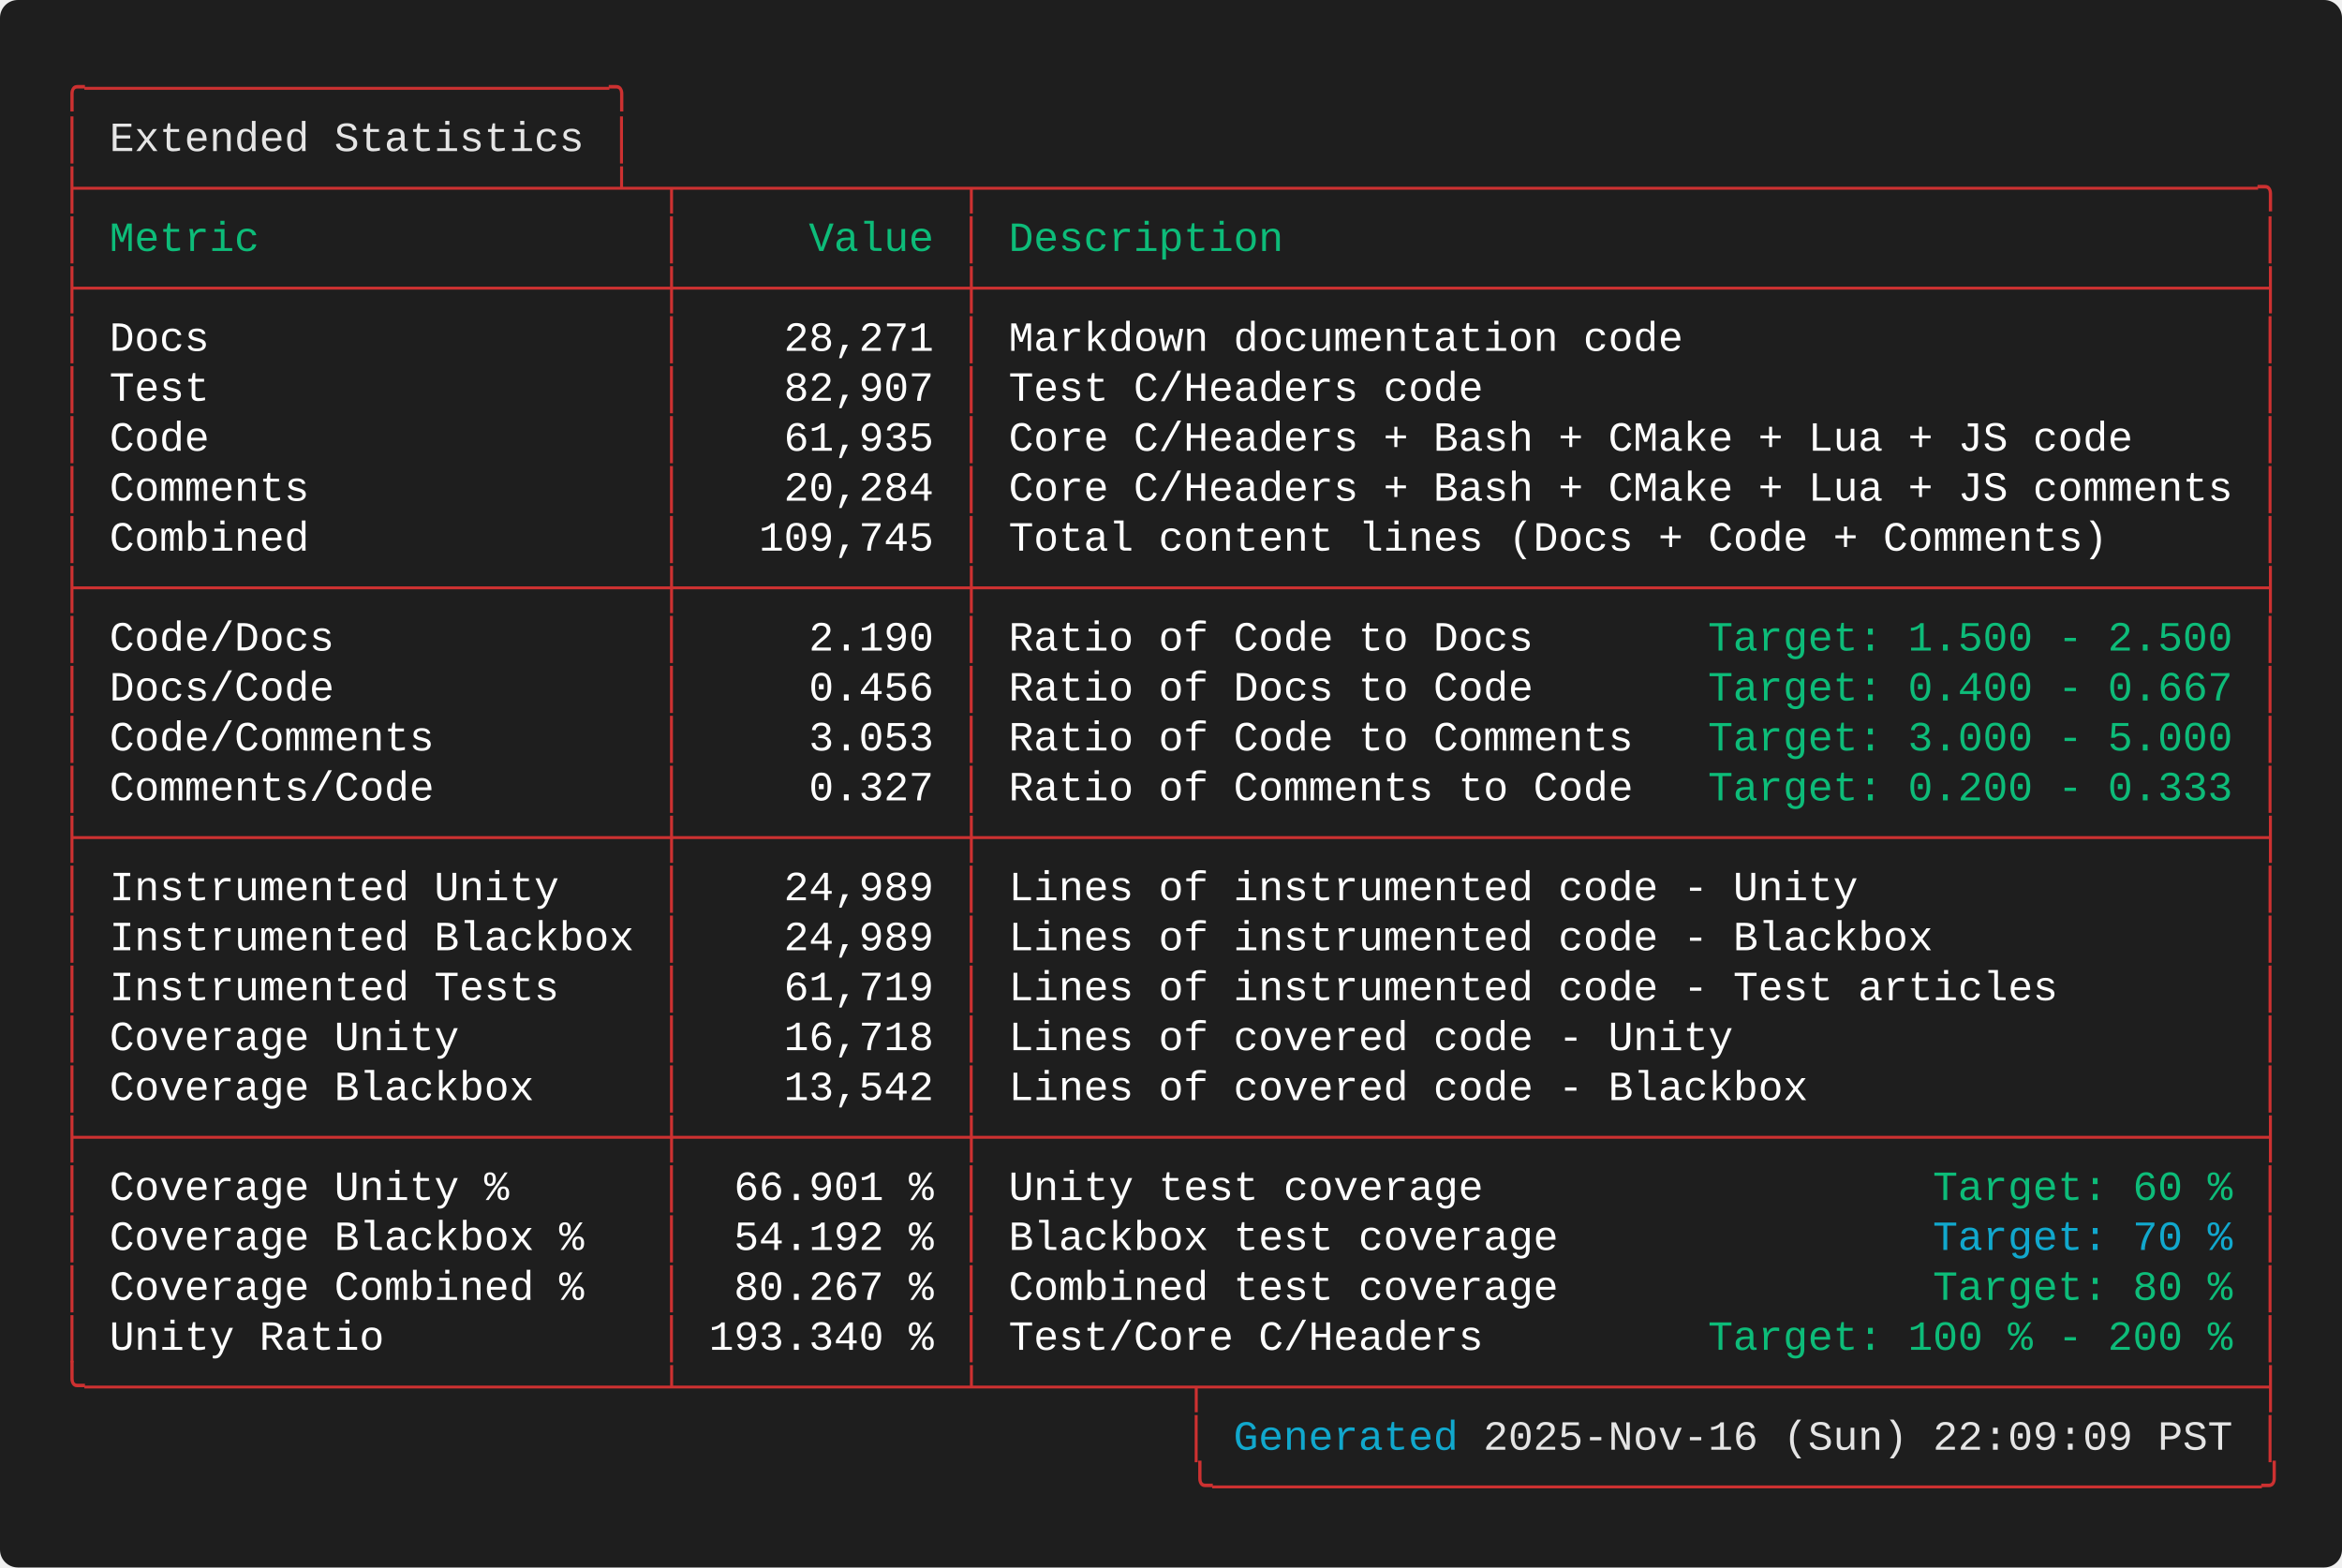
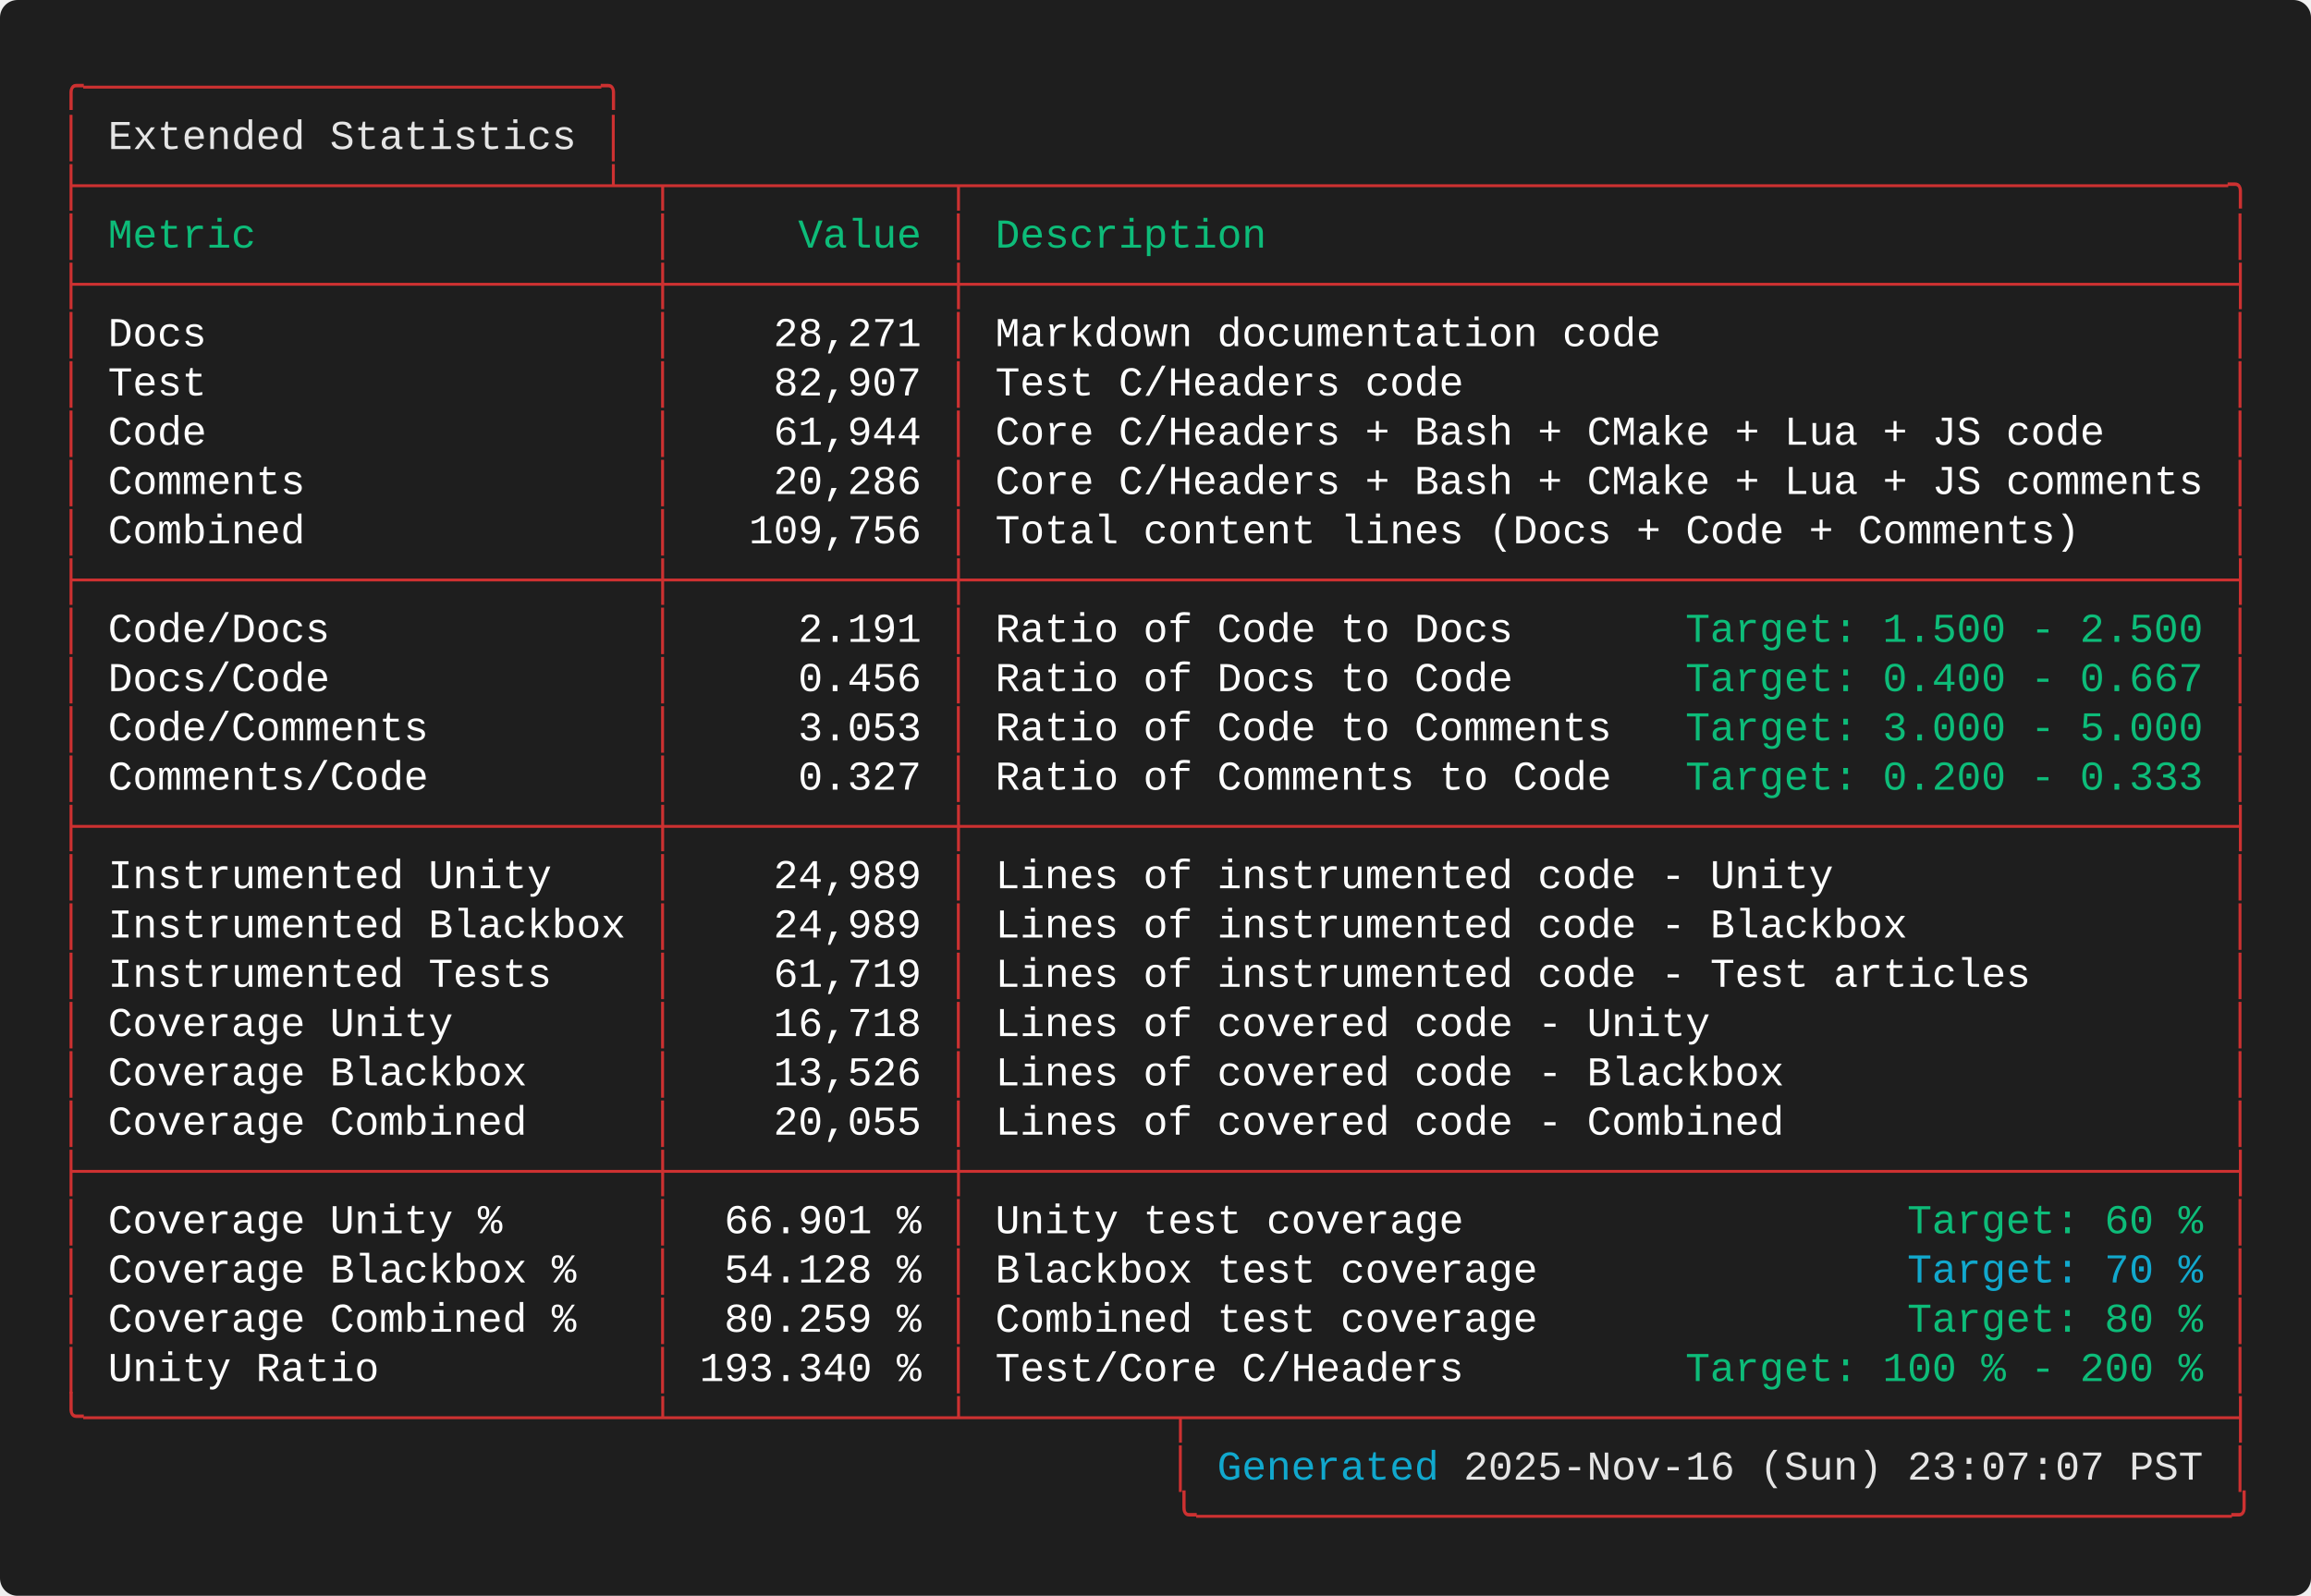
- <svg xmlns="http://www.w3.org/2000/svg" width="787.60" height="527.20" viewBox="0 0 787.60 527.20">
+ <svg xmlns="http://www.w3.org/2000/svg" width="787.60" height="544.00" viewBox="0 0 787.60 544.00">
  <defs>
    <style type="text/css">.terminal-text { font-family: 'Consolas', 'Consolas', 'Monaco', 'Courier New', monospace; }</style>
  </defs>
  <rect width="100%" height="100%" fill="#1e1e1e" rx="6" />
  <text x="20.00" y="34.00" font-size="14" class="terminal-text" xml:space="preserve" textLength="193.20" lengthAdjust="spacingAndGlyphs" fill="#cd3131">╭─────────────────────╮</text>
  <text x="20.00" y="50.80" font-size="14" class="terminal-text" xml:space="preserve" textLength="16.80" lengthAdjust="spacingAndGlyphs" fill="#cd3131">│ </text>
  <text x="36.80" y="50.80" font-size="14" class="terminal-text" xml:space="preserve" textLength="159.60" lengthAdjust="spacingAndGlyphs" fill="#e5e5e5">Extended Statistics</text>
  <text x="196.40" y="50.80" font-size="14" class="terminal-text" xml:space="preserve" textLength="8.40" lengthAdjust="spacingAndGlyphs" fill="#ffffff"> </text>
  <text x="204.80" y="50.80" font-size="14" class="terminal-text" xml:space="preserve" textLength="8.40" lengthAdjust="spacingAndGlyphs" fill="#cd3131">│</text>
  <text x="20.00" y="67.60" font-size="14" class="terminal-text" xml:space="preserve" textLength="747.60" lengthAdjust="spacingAndGlyphs" fill="#cd3131">├─────────────────────┴─┬───────────┬───────────────────────────────────────────────────╮</text>
  <text x="20.00" y="84.40" font-size="14" class="terminal-text" xml:space="preserve" textLength="8.40" lengthAdjust="spacingAndGlyphs" fill="#cd3131">│</text>
  <text x="28.40" y="84.40" font-size="14" class="terminal-text" xml:space="preserve" textLength="193.20" lengthAdjust="spacingAndGlyphs" fill="#0dbc79"> Metric                </text>
  <text x="221.60" y="84.40" font-size="14" class="terminal-text" xml:space="preserve" textLength="8.40" lengthAdjust="spacingAndGlyphs" fill="#cd3131">│</text>
  <text x="230.00" y="84.40" font-size="14" class="terminal-text" xml:space="preserve" textLength="92.40" lengthAdjust="spacingAndGlyphs" fill="#0dbc79">     Value </text>
  <text x="322.40" y="84.40" font-size="14" class="terminal-text" xml:space="preserve" textLength="8.40" lengthAdjust="spacingAndGlyphs" fill="#cd3131">│</text>
  <text x="330.80" y="84.40" font-size="14" class="terminal-text" xml:space="preserve" textLength="428.40" lengthAdjust="spacingAndGlyphs" fill="#0dbc79"> Description                                       </text>
  <text x="759.20" y="84.40" font-size="14" class="terminal-text" xml:space="preserve" textLength="8.40" lengthAdjust="spacingAndGlyphs" fill="#cd3131">│</text>
  <text x="20.00" y="101.20" font-size="14" class="terminal-text" xml:space="preserve" textLength="747.60" lengthAdjust="spacingAndGlyphs" fill="#cd3131">├───────────────────────┼───────────┼───────────────────────────────────────────────────┤</text>
  <text x="20.00" y="118.00" font-size="14" class="terminal-text" xml:space="preserve" textLength="8.40" lengthAdjust="spacingAndGlyphs" fill="#cd3131">│</text>
  <text x="28.40" y="118.00" font-size="14" class="terminal-text" xml:space="preserve" textLength="193.20" lengthAdjust="spacingAndGlyphs" fill="#ffffff"> Docs                  </text>
  <text x="221.60" y="118.00" font-size="14" class="terminal-text" xml:space="preserve" textLength="8.40" lengthAdjust="spacingAndGlyphs" fill="#cd3131">│</text>
  <text x="230.00" y="118.00" font-size="14" class="terminal-text" xml:space="preserve" textLength="92.40" lengthAdjust="spacingAndGlyphs" fill="#ffffff">    28,271 </text>
  <text x="322.40" y="118.00" font-size="14" class="terminal-text" xml:space="preserve" textLength="8.40" lengthAdjust="spacingAndGlyphs" fill="#cd3131">│</text>
  <text x="330.80" y="118.00" font-size="14" class="terminal-text" xml:space="preserve" textLength="428.40" lengthAdjust="spacingAndGlyphs" fill="#ffffff"> Markdown documentation code                       </text>
  <text x="759.20" y="118.00" font-size="14" class="terminal-text" xml:space="preserve" textLength="8.40" lengthAdjust="spacingAndGlyphs" fill="#cd3131">│</text>
  <text x="20.00" y="134.80" font-size="14" class="terminal-text" xml:space="preserve" textLength="8.40" lengthAdjust="spacingAndGlyphs" fill="#cd3131">│</text>
  <text x="28.40" y="134.80" font-size="14" class="terminal-text" xml:space="preserve" textLength="193.20" lengthAdjust="spacingAndGlyphs" fill="#ffffff"> Test                  </text>
  <text x="221.60" y="134.80" font-size="14" class="terminal-text" xml:space="preserve" textLength="8.40" lengthAdjust="spacingAndGlyphs" fill="#cd3131">│</text>
  <text x="230.00" y="134.80" font-size="14" class="terminal-text" xml:space="preserve" textLength="92.40" lengthAdjust="spacingAndGlyphs" fill="#ffffff">    82,907 </text>
  <text x="322.40" y="134.80" font-size="14" class="terminal-text" xml:space="preserve" textLength="8.40" lengthAdjust="spacingAndGlyphs" fill="#cd3131">│</text>
  <text x="330.80" y="134.80" font-size="14" class="terminal-text" xml:space="preserve" textLength="428.40" lengthAdjust="spacingAndGlyphs" fill="#ffffff"> Test C/Headers code                               </text>
  <text x="759.20" y="134.80" font-size="14" class="terminal-text" xml:space="preserve" textLength="8.40" lengthAdjust="spacingAndGlyphs" fill="#cd3131">│</text>
  <text x="20.00" y="151.60" font-size="14" class="terminal-text" xml:space="preserve" textLength="8.40" lengthAdjust="spacingAndGlyphs" fill="#cd3131">│</text>
  <text x="28.40" y="151.60" font-size="14" class="terminal-text" xml:space="preserve" textLength="193.20" lengthAdjust="spacingAndGlyphs" fill="#ffffff"> Code                  </text>
  <text x="221.60" y="151.60" font-size="14" class="terminal-text" xml:space="preserve" textLength="8.40" lengthAdjust="spacingAndGlyphs" fill="#cd3131">│</text>
-   <text x="230.00" y="151.60" font-size="14" class="terminal-text" xml:space="preserve" textLength="92.40" lengthAdjust="spacingAndGlyphs" fill="#ffffff">    61,935 </text>
+   <text x="230.00" y="151.60" font-size="14" class="terminal-text" xml:space="preserve" textLength="92.40" lengthAdjust="spacingAndGlyphs" fill="#ffffff">    61,944 </text>
  <text x="322.40" y="151.60" font-size="14" class="terminal-text" xml:space="preserve" textLength="8.40" lengthAdjust="spacingAndGlyphs" fill="#cd3131">│</text>
  <text x="330.80" y="151.60" font-size="14" class="terminal-text" xml:space="preserve" textLength="428.40" lengthAdjust="spacingAndGlyphs" fill="#ffffff"> Core C/Headers + Bash + CMake + Lua + JS code     </text>
  <text x="759.20" y="151.60" font-size="14" class="terminal-text" xml:space="preserve" textLength="8.40" lengthAdjust="spacingAndGlyphs" fill="#cd3131">│</text>
  <text x="20.00" y="168.40" font-size="14" class="terminal-text" xml:space="preserve" textLength="8.40" lengthAdjust="spacingAndGlyphs" fill="#cd3131">│</text>
  <text x="28.40" y="168.40" font-size="14" class="terminal-text" xml:space="preserve" textLength="193.20" lengthAdjust="spacingAndGlyphs" fill="#ffffff"> Comments              </text>
  <text x="221.60" y="168.40" font-size="14" class="terminal-text" xml:space="preserve" textLength="8.40" lengthAdjust="spacingAndGlyphs" fill="#cd3131">│</text>
-   <text x="230.00" y="168.40" font-size="14" class="terminal-text" xml:space="preserve" textLength="92.40" lengthAdjust="spacingAndGlyphs" fill="#ffffff">    20,284 </text>
+   <text x="230.00" y="168.40" font-size="14" class="terminal-text" xml:space="preserve" textLength="92.40" lengthAdjust="spacingAndGlyphs" fill="#ffffff">    20,286 </text>
  <text x="322.40" y="168.40" font-size="14" class="terminal-text" xml:space="preserve" textLength="8.40" lengthAdjust="spacingAndGlyphs" fill="#cd3131">│</text>
  <text x="330.80" y="168.40" font-size="14" class="terminal-text" xml:space="preserve" textLength="428.40" lengthAdjust="spacingAndGlyphs" fill="#ffffff"> Core C/Headers + Bash + CMake + Lua + JS comments </text>
  <text x="759.20" y="168.40" font-size="14" class="terminal-text" xml:space="preserve" textLength="8.40" lengthAdjust="spacingAndGlyphs" fill="#cd3131">│</text>
  <text x="20.00" y="185.20" font-size="14" class="terminal-text" xml:space="preserve" textLength="8.40" lengthAdjust="spacingAndGlyphs" fill="#cd3131">│</text>
  <text x="28.40" y="185.20" font-size="14" class="terminal-text" xml:space="preserve" textLength="193.20" lengthAdjust="spacingAndGlyphs" fill="#ffffff"> Combined              </text>
  <text x="221.60" y="185.20" font-size="14" class="terminal-text" xml:space="preserve" textLength="8.40" lengthAdjust="spacingAndGlyphs" fill="#cd3131">│</text>
-   <text x="230.00" y="185.20" font-size="14" class="terminal-text" xml:space="preserve" textLength="92.40" lengthAdjust="spacingAndGlyphs" fill="#ffffff">   109,745 </text>
+   <text x="230.00" y="185.20" font-size="14" class="terminal-text" xml:space="preserve" textLength="92.40" lengthAdjust="spacingAndGlyphs" fill="#ffffff">   109,756 </text>
  <text x="322.40" y="185.20" font-size="14" class="terminal-text" xml:space="preserve" textLength="8.40" lengthAdjust="spacingAndGlyphs" fill="#cd3131">│</text>
  <text x="330.80" y="185.20" font-size="14" class="terminal-text" xml:space="preserve" textLength="428.40" lengthAdjust="spacingAndGlyphs" fill="#ffffff"> Total content lines (Docs + Code + Comments)      </text>
  <text x="759.20" y="185.20" font-size="14" class="terminal-text" xml:space="preserve" textLength="8.40" lengthAdjust="spacingAndGlyphs" fill="#cd3131">│</text>
  <text x="20.00" y="202.00" font-size="14" class="terminal-text" xml:space="preserve" textLength="747.60" lengthAdjust="spacingAndGlyphs" fill="#cd3131">├───────────────────────┼───────────┼───────────────────────────────────────────────────┤</text>
  <text x="20.00" y="218.80" font-size="14" class="terminal-text" xml:space="preserve" textLength="8.40" lengthAdjust="spacingAndGlyphs" fill="#cd3131">│</text>
  <text x="28.40" y="218.80" font-size="14" class="terminal-text" xml:space="preserve" textLength="193.20" lengthAdjust="spacingAndGlyphs" fill="#ffffff"> Code/Docs             </text>
  <text x="221.60" y="218.80" font-size="14" class="terminal-text" xml:space="preserve" textLength="8.40" lengthAdjust="spacingAndGlyphs" fill="#cd3131">│</text>
-   <text x="230.00" y="218.80" font-size="14" class="terminal-text" xml:space="preserve" textLength="92.40" lengthAdjust="spacingAndGlyphs" fill="#ffffff">     2.190 </text>
+   <text x="230.00" y="218.80" font-size="14" class="terminal-text" xml:space="preserve" textLength="92.40" lengthAdjust="spacingAndGlyphs" fill="#ffffff">     2.191 </text>
  <text x="322.40" y="218.80" font-size="14" class="terminal-text" xml:space="preserve" textLength="8.40" lengthAdjust="spacingAndGlyphs" fill="#cd3131">│</text>
  <text x="330.80" y="218.80" font-size="14" class="terminal-text" xml:space="preserve" textLength="243.60" lengthAdjust="spacingAndGlyphs" fill="#ffffff"> Ratio of Code to Docs       </text>
  <text x="574.40" y="218.80" font-size="14" class="terminal-text" xml:space="preserve" textLength="176.40" lengthAdjust="spacingAndGlyphs" fill="#0dbc79">Target: 1.500 - 2.500</text>
  <text x="750.80" y="218.80" font-size="14" class="terminal-text" xml:space="preserve" textLength="8.40" lengthAdjust="spacingAndGlyphs" fill="#ffffff"> </text>
  <text x="759.20" y="218.80" font-size="14" class="terminal-text" xml:space="preserve" textLength="8.40" lengthAdjust="spacingAndGlyphs" fill="#cd3131">│</text>
  <text x="20.00" y="235.60" font-size="14" class="terminal-text" xml:space="preserve" textLength="8.40" lengthAdjust="spacingAndGlyphs" fill="#cd3131">│</text>
  <text x="28.40" y="235.60" font-size="14" class="terminal-text" xml:space="preserve" textLength="193.20" lengthAdjust="spacingAndGlyphs" fill="#ffffff"> Docs/Code             </text>
  <text x="221.60" y="235.60" font-size="14" class="terminal-text" xml:space="preserve" textLength="8.40" lengthAdjust="spacingAndGlyphs" fill="#cd3131">│</text>
  <text x="230.00" y="235.60" font-size="14" class="terminal-text" xml:space="preserve" textLength="92.40" lengthAdjust="spacingAndGlyphs" fill="#ffffff">     0.456 </text>
  <text x="322.40" y="235.60" font-size="14" class="terminal-text" xml:space="preserve" textLength="8.40" lengthAdjust="spacingAndGlyphs" fill="#cd3131">│</text>
  <text x="330.80" y="235.60" font-size="14" class="terminal-text" xml:space="preserve" textLength="243.60" lengthAdjust="spacingAndGlyphs" fill="#ffffff"> Ratio of Docs to Code       </text>
  <text x="574.40" y="235.60" font-size="14" class="terminal-text" xml:space="preserve" textLength="176.40" lengthAdjust="spacingAndGlyphs" fill="#0dbc79">Target: 0.400 - 0.667</text>
  <text x="750.80" y="235.60" font-size="14" class="terminal-text" xml:space="preserve" textLength="8.40" lengthAdjust="spacingAndGlyphs" fill="#ffffff"> </text>
  <text x="759.20" y="235.60" font-size="14" class="terminal-text" xml:space="preserve" textLength="8.40" lengthAdjust="spacingAndGlyphs" fill="#cd3131">│</text>
  <text x="20.00" y="252.40" font-size="14" class="terminal-text" xml:space="preserve" textLength="8.40" lengthAdjust="spacingAndGlyphs" fill="#cd3131">│</text>
  <text x="28.40" y="252.40" font-size="14" class="terminal-text" xml:space="preserve" textLength="193.20" lengthAdjust="spacingAndGlyphs" fill="#ffffff"> Code/Comments         </text>
  <text x="221.60" y="252.40" font-size="14" class="terminal-text" xml:space="preserve" textLength="8.40" lengthAdjust="spacingAndGlyphs" fill="#cd3131">│</text>
  <text x="230.00" y="252.40" font-size="14" class="terminal-text" xml:space="preserve" textLength="92.40" lengthAdjust="spacingAndGlyphs" fill="#ffffff">     3.053 </text>
  <text x="322.40" y="252.40" font-size="14" class="terminal-text" xml:space="preserve" textLength="8.40" lengthAdjust="spacingAndGlyphs" fill="#cd3131">│</text>
  <text x="330.80" y="252.40" font-size="14" class="terminal-text" xml:space="preserve" textLength="243.60" lengthAdjust="spacingAndGlyphs" fill="#ffffff"> Ratio of Code to Comments   </text>
  <text x="574.40" y="252.40" font-size="14" class="terminal-text" xml:space="preserve" textLength="176.40" lengthAdjust="spacingAndGlyphs" fill="#0dbc79">Target: 3.000 - 5.000</text>
  <text x="750.80" y="252.40" font-size="14" class="terminal-text" xml:space="preserve" textLength="8.40" lengthAdjust="spacingAndGlyphs" fill="#ffffff"> </text>
  <text x="759.20" y="252.40" font-size="14" class="terminal-text" xml:space="preserve" textLength="8.40" lengthAdjust="spacingAndGlyphs" fill="#cd3131">│</text>
  <text x="20.00" y="269.20" font-size="14" class="terminal-text" xml:space="preserve" textLength="8.40" lengthAdjust="spacingAndGlyphs" fill="#cd3131">│</text>
  <text x="28.40" y="269.20" font-size="14" class="terminal-text" xml:space="preserve" textLength="193.20" lengthAdjust="spacingAndGlyphs" fill="#ffffff"> Comments/Code         </text>
  <text x="221.60" y="269.20" font-size="14" class="terminal-text" xml:space="preserve" textLength="8.40" lengthAdjust="spacingAndGlyphs" fill="#cd3131">│</text>
  <text x="230.00" y="269.20" font-size="14" class="terminal-text" xml:space="preserve" textLength="92.40" lengthAdjust="spacingAndGlyphs" fill="#ffffff">     0.327 </text>
  <text x="322.40" y="269.20" font-size="14" class="terminal-text" xml:space="preserve" textLength="8.40" lengthAdjust="spacingAndGlyphs" fill="#cd3131">│</text>
  <text x="330.80" y="269.20" font-size="14" class="terminal-text" xml:space="preserve" textLength="243.60" lengthAdjust="spacingAndGlyphs" fill="#ffffff"> Ratio of Comments to Code   </text>
  <text x="574.40" y="269.20" font-size="14" class="terminal-text" xml:space="preserve" textLength="176.40" lengthAdjust="spacingAndGlyphs" fill="#0dbc79">Target: 0.200 - 0.333</text>
  <text x="750.80" y="269.20" font-size="14" class="terminal-text" xml:space="preserve" textLength="8.40" lengthAdjust="spacingAndGlyphs" fill="#ffffff"> </text>
  <text x="759.20" y="269.20" font-size="14" class="terminal-text" xml:space="preserve" textLength="8.40" lengthAdjust="spacingAndGlyphs" fill="#cd3131">│</text>
  <text x="20.00" y="286.00" font-size="14" class="terminal-text" xml:space="preserve" textLength="747.60" lengthAdjust="spacingAndGlyphs" fill="#cd3131">├───────────────────────┼───────────┼───────────────────────────────────────────────────┤</text>
  <text x="20.00" y="302.80" font-size="14" class="terminal-text" xml:space="preserve" textLength="8.40" lengthAdjust="spacingAndGlyphs" fill="#cd3131">│</text>
  <text x="28.40" y="302.80" font-size="14" class="terminal-text" xml:space="preserve" textLength="193.20" lengthAdjust="spacingAndGlyphs" fill="#ffffff"> Instrumented Unity    </text>
  <text x="221.60" y="302.80" font-size="14" class="terminal-text" xml:space="preserve" textLength="8.40" lengthAdjust="spacingAndGlyphs" fill="#cd3131">│</text>
  <text x="230.00" y="302.80" font-size="14" class="terminal-text" xml:space="preserve" textLength="92.40" lengthAdjust="spacingAndGlyphs" fill="#ffffff">    24,989 </text>
  <text x="322.40" y="302.80" font-size="14" class="terminal-text" xml:space="preserve" textLength="8.40" lengthAdjust="spacingAndGlyphs" fill="#cd3131">│</text>
  <text x="330.80" y="302.80" font-size="14" class="terminal-text" xml:space="preserve" textLength="428.40" lengthAdjust="spacingAndGlyphs" fill="#ffffff"> Lines of instrumented code - Unity                </text>
  <text x="759.20" y="302.80" font-size="14" class="terminal-text" xml:space="preserve" textLength="8.40" lengthAdjust="spacingAndGlyphs" fill="#cd3131">│</text>
  <text x="20.00" y="319.60" font-size="14" class="terminal-text" xml:space="preserve" textLength="8.40" lengthAdjust="spacingAndGlyphs" fill="#cd3131">│</text>
  <text x="28.40" y="319.60" font-size="14" class="terminal-text" xml:space="preserve" textLength="193.20" lengthAdjust="spacingAndGlyphs" fill="#ffffff"> Instrumented Blackbox </text>
  <text x="221.60" y="319.60" font-size="14" class="terminal-text" xml:space="preserve" textLength="8.40" lengthAdjust="spacingAndGlyphs" fill="#cd3131">│</text>
  <text x="230.00" y="319.60" font-size="14" class="terminal-text" xml:space="preserve" textLength="92.40" lengthAdjust="spacingAndGlyphs" fill="#ffffff">    24,989 </text>
  <text x="322.40" y="319.60" font-size="14" class="terminal-text" xml:space="preserve" textLength="8.40" lengthAdjust="spacingAndGlyphs" fill="#cd3131">│</text>
  <text x="330.80" y="319.60" font-size="14" class="terminal-text" xml:space="preserve" textLength="428.40" lengthAdjust="spacingAndGlyphs" fill="#ffffff"> Lines of instrumented code - Blackbox             </text>
  <text x="759.20" y="319.60" font-size="14" class="terminal-text" xml:space="preserve" textLength="8.40" lengthAdjust="spacingAndGlyphs" fill="#cd3131">│</text>
  <text x="20.00" y="336.40" font-size="14" class="terminal-text" xml:space="preserve" textLength="8.40" lengthAdjust="spacingAndGlyphs" fill="#cd3131">│</text>
  <text x="28.40" y="336.40" font-size="14" class="terminal-text" xml:space="preserve" textLength="193.20" lengthAdjust="spacingAndGlyphs" fill="#ffffff"> Instrumented Tests    </text>
  <text x="221.60" y="336.40" font-size="14" class="terminal-text" xml:space="preserve" textLength="8.40" lengthAdjust="spacingAndGlyphs" fill="#cd3131">│</text>
  <text x="230.00" y="336.40" font-size="14" class="terminal-text" xml:space="preserve" textLength="92.40" lengthAdjust="spacingAndGlyphs" fill="#ffffff">    61,719 </text>
  <text x="322.40" y="336.40" font-size="14" class="terminal-text" xml:space="preserve" textLength="8.40" lengthAdjust="spacingAndGlyphs" fill="#cd3131">│</text>
  <text x="330.80" y="336.40" font-size="14" class="terminal-text" xml:space="preserve" textLength="428.40" lengthAdjust="spacingAndGlyphs" fill="#ffffff"> Lines of instrumented code - Test articles        </text>
  <text x="759.20" y="336.40" font-size="14" class="terminal-text" xml:space="preserve" textLength="8.40" lengthAdjust="spacingAndGlyphs" fill="#cd3131">│</text>
  <text x="20.00" y="353.20" font-size="14" class="terminal-text" xml:space="preserve" textLength="8.40" lengthAdjust="spacingAndGlyphs" fill="#cd3131">│</text>
  <text x="28.40" y="353.20" font-size="14" class="terminal-text" xml:space="preserve" textLength="193.20" lengthAdjust="spacingAndGlyphs" fill="#ffffff"> Coverage Unity        </text>
  <text x="221.60" y="353.20" font-size="14" class="terminal-text" xml:space="preserve" textLength="8.40" lengthAdjust="spacingAndGlyphs" fill="#cd3131">│</text>
  <text x="230.00" y="353.20" font-size="14" class="terminal-text" xml:space="preserve" textLength="92.40" lengthAdjust="spacingAndGlyphs" fill="#ffffff">    16,718 </text>
  <text x="322.40" y="353.20" font-size="14" class="terminal-text" xml:space="preserve" textLength="8.40" lengthAdjust="spacingAndGlyphs" fill="#cd3131">│</text>
  <text x="330.80" y="353.20" font-size="14" class="terminal-text" xml:space="preserve" textLength="428.40" lengthAdjust="spacingAndGlyphs" fill="#ffffff"> Lines of covered code - Unity                     </text>
  <text x="759.20" y="353.20" font-size="14" class="terminal-text" xml:space="preserve" textLength="8.40" lengthAdjust="spacingAndGlyphs" fill="#cd3131">│</text>
  <text x="20.00" y="370.00" font-size="14" class="terminal-text" xml:space="preserve" textLength="8.40" lengthAdjust="spacingAndGlyphs" fill="#cd3131">│</text>
  <text x="28.40" y="370.00" font-size="14" class="terminal-text" xml:space="preserve" textLength="193.20" lengthAdjust="spacingAndGlyphs" fill="#ffffff"> Coverage Blackbox     </text>
  <text x="221.60" y="370.00" font-size="14" class="terminal-text" xml:space="preserve" textLength="8.40" lengthAdjust="spacingAndGlyphs" fill="#cd3131">│</text>
-   <text x="230.00" y="370.00" font-size="14" class="terminal-text" xml:space="preserve" textLength="92.40" lengthAdjust="spacingAndGlyphs" fill="#ffffff">    13,542 </text>
+   <text x="230.00" y="370.00" font-size="14" class="terminal-text" xml:space="preserve" textLength="92.40" lengthAdjust="spacingAndGlyphs" fill="#ffffff">    13,526 </text>
  <text x="322.40" y="370.00" font-size="14" class="terminal-text" xml:space="preserve" textLength="8.40" lengthAdjust="spacingAndGlyphs" fill="#cd3131">│</text>
  <text x="330.80" y="370.00" font-size="14" class="terminal-text" xml:space="preserve" textLength="428.40" lengthAdjust="spacingAndGlyphs" fill="#ffffff"> Lines of covered code - Blackbox                  </text>
  <text x="759.20" y="370.00" font-size="14" class="terminal-text" xml:space="preserve" textLength="8.40" lengthAdjust="spacingAndGlyphs" fill="#cd3131">│</text>
-   <text x="20.00" y="386.80" font-size="14" class="terminal-text" xml:space="preserve" textLength="747.60" lengthAdjust="spacingAndGlyphs" fill="#cd3131">├───────────────────────┼───────────┼───────────────────────────────────────────────────┤</text>
-   <text x="20.00" y="403.60" font-size="14" class="terminal-text" xml:space="preserve" textLength="8.40" lengthAdjust="spacingAndGlyphs" fill="#cd3131">│</text>
-   <text x="28.40" y="403.60" font-size="14" class="terminal-text" xml:space="preserve" textLength="193.20" lengthAdjust="spacingAndGlyphs" fill="#ffffff"> Coverage Unity %      </text>
-   <text x="221.60" y="403.60" font-size="14" class="terminal-text" xml:space="preserve" textLength="8.40" lengthAdjust="spacingAndGlyphs" fill="#cd3131">│</text>
-   <text x="230.00" y="403.60" font-size="14" class="terminal-text" xml:space="preserve" textLength="92.40" lengthAdjust="spacingAndGlyphs" fill="#ffffff">  66.901 % </text>
-   <text x="322.40" y="403.60" font-size="14" class="terminal-text" xml:space="preserve" textLength="8.40" lengthAdjust="spacingAndGlyphs" fill="#cd3131">│</text>
-   <text x="330.80" y="403.60" font-size="14" class="terminal-text" xml:space="preserve" textLength="319.20" lengthAdjust="spacingAndGlyphs" fill="#ffffff"> Unity test coverage                  </text>
-   <text x="650.00" y="403.60" font-size="14" class="terminal-text" xml:space="preserve" textLength="100.80" lengthAdjust="spacingAndGlyphs" fill="#0dbc79">Target: 60 %</text>
-   <text x="750.80" y="403.60" font-size="14" class="terminal-text" xml:space="preserve" textLength="8.40" lengthAdjust="spacingAndGlyphs" fill="#ffffff"> </text>
-   <text x="759.20" y="403.60" font-size="14" class="terminal-text" xml:space="preserve" textLength="8.40" lengthAdjust="spacingAndGlyphs" fill="#cd3131">│</text>
+   <text x="20.00" y="386.80" font-size="14" class="terminal-text" xml:space="preserve" textLength="8.40" lengthAdjust="spacingAndGlyphs" fill="#cd3131">│</text>
+   <text x="28.40" y="386.80" font-size="14" class="terminal-text" xml:space="preserve" textLength="193.20" lengthAdjust="spacingAndGlyphs" fill="#ffffff"> Coverage Combined     </text>
+   <text x="221.60" y="386.80" font-size="14" class="terminal-text" xml:space="preserve" textLength="8.40" lengthAdjust="spacingAndGlyphs" fill="#cd3131">│</text>
+   <text x="230.00" y="386.80" font-size="14" class="terminal-text" xml:space="preserve" textLength="92.40" lengthAdjust="spacingAndGlyphs" fill="#ffffff">    20,055 </text>
+   <text x="322.40" y="386.80" font-size="14" class="terminal-text" xml:space="preserve" textLength="8.40" lengthAdjust="spacingAndGlyphs" fill="#cd3131">│</text>
+   <text x="330.80" y="386.80" font-size="14" class="terminal-text" xml:space="preserve" textLength="428.40" lengthAdjust="spacingAndGlyphs" fill="#ffffff"> Lines of covered code - Combined                  </text>
+   <text x="759.20" y="386.80" font-size="14" class="terminal-text" xml:space="preserve" textLength="8.40" lengthAdjust="spacingAndGlyphs" fill="#cd3131">│</text>
+   <text x="20.00" y="403.60" font-size="14" class="terminal-text" xml:space="preserve" textLength="747.60" lengthAdjust="spacingAndGlyphs" fill="#cd3131">├───────────────────────┼───────────┼───────────────────────────────────────────────────┤</text>
  <text x="20.00" y="420.40" font-size="14" class="terminal-text" xml:space="preserve" textLength="8.40" lengthAdjust="spacingAndGlyphs" fill="#cd3131">│</text>
-   <text x="28.40" y="420.40" font-size="14" class="terminal-text" xml:space="preserve" textLength="193.20" lengthAdjust="spacingAndGlyphs" fill="#ffffff"> Coverage Blackbox %   </text>
+   <text x="28.40" y="420.40" font-size="14" class="terminal-text" xml:space="preserve" textLength="193.20" lengthAdjust="spacingAndGlyphs" fill="#ffffff"> Coverage Unity %      </text>
  <text x="221.60" y="420.40" font-size="14" class="terminal-text" xml:space="preserve" textLength="8.40" lengthAdjust="spacingAndGlyphs" fill="#cd3131">│</text>
-   <text x="230.00" y="420.40" font-size="14" class="terminal-text" xml:space="preserve" textLength="92.40" lengthAdjust="spacingAndGlyphs" fill="#ffffff">  54.192 % </text>
+   <text x="230.00" y="420.40" font-size="14" class="terminal-text" xml:space="preserve" textLength="92.40" lengthAdjust="spacingAndGlyphs" fill="#ffffff">  66.901 % </text>
  <text x="322.40" y="420.40" font-size="14" class="terminal-text" xml:space="preserve" textLength="8.40" lengthAdjust="spacingAndGlyphs" fill="#cd3131">│</text>
-   <text x="330.80" y="420.40" font-size="14" class="terminal-text" xml:space="preserve" textLength="319.20" lengthAdjust="spacingAndGlyphs" fill="#ffffff"> Blackbox test coverage               </text>
-   <text x="650.00" y="420.40" font-size="14" class="terminal-text" xml:space="preserve" textLength="100.80" lengthAdjust="spacingAndGlyphs" fill="#11a8cd">Target: 70 %</text>
+   <text x="330.80" y="420.40" font-size="14" class="terminal-text" xml:space="preserve" textLength="319.20" lengthAdjust="spacingAndGlyphs" fill="#ffffff"> Unity test coverage                  </text>
+   <text x="650.00" y="420.40" font-size="14" class="terminal-text" xml:space="preserve" textLength="100.80" lengthAdjust="spacingAndGlyphs" fill="#0dbc79">Target: 60 %</text>
  <text x="750.80" y="420.40" font-size="14" class="terminal-text" xml:space="preserve" textLength="8.40" lengthAdjust="spacingAndGlyphs" fill="#ffffff"> </text>
  <text x="759.20" y="420.40" font-size="14" class="terminal-text" xml:space="preserve" textLength="8.40" lengthAdjust="spacingAndGlyphs" fill="#cd3131">│</text>
  <text x="20.00" y="437.20" font-size="14" class="terminal-text" xml:space="preserve" textLength="8.40" lengthAdjust="spacingAndGlyphs" fill="#cd3131">│</text>
-   <text x="28.40" y="437.20" font-size="14" class="terminal-text" xml:space="preserve" textLength="193.20" lengthAdjust="spacingAndGlyphs" fill="#ffffff"> Coverage Combined %   </text>
+   <text x="28.40" y="437.20" font-size="14" class="terminal-text" xml:space="preserve" textLength="193.20" lengthAdjust="spacingAndGlyphs" fill="#ffffff"> Coverage Blackbox %   </text>
  <text x="221.60" y="437.20" font-size="14" class="terminal-text" xml:space="preserve" textLength="8.40" lengthAdjust="spacingAndGlyphs" fill="#cd3131">│</text>
-   <text x="230.00" y="437.20" font-size="14" class="terminal-text" xml:space="preserve" textLength="92.40" lengthAdjust="spacingAndGlyphs" fill="#ffffff">  80.267 % </text>
+   <text x="230.00" y="437.20" font-size="14" class="terminal-text" xml:space="preserve" textLength="92.40" lengthAdjust="spacingAndGlyphs" fill="#ffffff">  54.128 % </text>
  <text x="322.40" y="437.20" font-size="14" class="terminal-text" xml:space="preserve" textLength="8.40" lengthAdjust="spacingAndGlyphs" fill="#cd3131">│</text>
-   <text x="330.80" y="437.20" font-size="14" class="terminal-text" xml:space="preserve" textLength="319.20" lengthAdjust="spacingAndGlyphs" fill="#ffffff"> Combined test coverage               </text>
-   <text x="650.00" y="437.20" font-size="14" class="terminal-text" xml:space="preserve" textLength="100.80" lengthAdjust="spacingAndGlyphs" fill="#0dbc79">Target: 80 %</text>
+   <text x="330.80" y="437.20" font-size="14" class="terminal-text" xml:space="preserve" textLength="319.20" lengthAdjust="spacingAndGlyphs" fill="#ffffff"> Blackbox test coverage               </text>
+   <text x="650.00" y="437.20" font-size="14" class="terminal-text" xml:space="preserve" textLength="100.80" lengthAdjust="spacingAndGlyphs" fill="#11a8cd">Target: 70 %</text>
  <text x="750.80" y="437.20" font-size="14" class="terminal-text" xml:space="preserve" textLength="8.40" lengthAdjust="spacingAndGlyphs" fill="#ffffff"> </text>
  <text x="759.20" y="437.20" font-size="14" class="terminal-text" xml:space="preserve" textLength="8.40" lengthAdjust="spacingAndGlyphs" fill="#cd3131">│</text>
  <text x="20.00" y="454.00" font-size="14" class="terminal-text" xml:space="preserve" textLength="8.40" lengthAdjust="spacingAndGlyphs" fill="#cd3131">│</text>
-   <text x="28.40" y="454.00" font-size="14" class="terminal-text" xml:space="preserve" textLength="193.20" lengthAdjust="spacingAndGlyphs" fill="#ffffff"> Unity Ratio           </text>
+   <text x="28.40" y="454.00" font-size="14" class="terminal-text" xml:space="preserve" textLength="193.20" lengthAdjust="spacingAndGlyphs" fill="#ffffff"> Coverage Combined %   </text>
  <text x="221.60" y="454.00" font-size="14" class="terminal-text" xml:space="preserve" textLength="8.40" lengthAdjust="spacingAndGlyphs" fill="#cd3131">│</text>
-   <text x="230.00" y="454.00" font-size="14" class="terminal-text" xml:space="preserve" textLength="92.40" lengthAdjust="spacingAndGlyphs" fill="#ffffff"> 193.340 % </text>
+   <text x="230.00" y="454.00" font-size="14" class="terminal-text" xml:space="preserve" textLength="92.40" lengthAdjust="spacingAndGlyphs" fill="#ffffff">  80.259 % </text>
  <text x="322.40" y="454.00" font-size="14" class="terminal-text" xml:space="preserve" textLength="8.40" lengthAdjust="spacingAndGlyphs" fill="#cd3131">│</text>
-   <text x="330.80" y="454.00" font-size="14" class="terminal-text" xml:space="preserve" textLength="243.60" lengthAdjust="spacingAndGlyphs" fill="#ffffff"> Test/Core C/Headers         </text>
-   <text x="574.40" y="454.00" font-size="14" class="terminal-text" xml:space="preserve" textLength="176.40" lengthAdjust="spacingAndGlyphs" fill="#0dbc79">Target: 100 % - 200 %</text>
+   <text x="330.80" y="454.00" font-size="14" class="terminal-text" xml:space="preserve" textLength="319.20" lengthAdjust="spacingAndGlyphs" fill="#ffffff"> Combined test coverage               </text>
+   <text x="650.00" y="454.00" font-size="14" class="terminal-text" xml:space="preserve" textLength="100.80" lengthAdjust="spacingAndGlyphs" fill="#0dbc79">Target: 80 %</text>
  <text x="750.80" y="454.00" font-size="14" class="terminal-text" xml:space="preserve" textLength="8.40" lengthAdjust="spacingAndGlyphs" fill="#ffffff"> </text>
  <text x="759.20" y="454.00" font-size="14" class="terminal-text" xml:space="preserve" textLength="8.40" lengthAdjust="spacingAndGlyphs" fill="#cd3131">│</text>
-   <text x="20.00" y="470.80" font-size="14" class="terminal-text" xml:space="preserve" textLength="747.60" lengthAdjust="spacingAndGlyphs" fill="#cd3131">╰───────────────────────┴───────────┴────────┬──────────────────────────────────────────┤</text>
-   <text x="20.00" y="487.60" font-size="14" class="terminal-text" xml:space="preserve" textLength="394.80" lengthAdjust="spacingAndGlyphs" fill="#cd3131">                                             │ </text>
-   <text x="414.80" y="487.60" font-size="14" class="terminal-text" xml:space="preserve" textLength="75.60" lengthAdjust="spacingAndGlyphs" fill="#11a8cd">Generated</text>
-   <text x="490.40" y="487.60" font-size="14" class="terminal-text" xml:space="preserve" textLength="260.40" lengthAdjust="spacingAndGlyphs" fill="#e5e5e5"> 2025-Nov-16 (Sun) 22:09:09 PST</text>
-   <text x="750.80" y="487.60" font-size="14" class="terminal-text" xml:space="preserve" textLength="8.40" lengthAdjust="spacingAndGlyphs" fill="#ffffff"> </text>
-   <text x="759.20" y="487.60" font-size="14" class="terminal-text" xml:space="preserve" textLength="8.40" lengthAdjust="spacingAndGlyphs" fill="#cd3131">│</text>
-   <text x="20.00" y="504.40" font-size="14" class="terminal-text" xml:space="preserve" textLength="747.60" lengthAdjust="spacingAndGlyphs" fill="#cd3131">                                             ╰──────────────────────────────────────────╯</text>
+   <text x="20.00" y="470.80" font-size="14" class="terminal-text" xml:space="preserve" textLength="8.40" lengthAdjust="spacingAndGlyphs" fill="#cd3131">│</text>
+   <text x="28.40" y="470.80" font-size="14" class="terminal-text" xml:space="preserve" textLength="193.20" lengthAdjust="spacingAndGlyphs" fill="#ffffff"> Unity Ratio           </text>
+   <text x="221.60" y="470.80" font-size="14" class="terminal-text" xml:space="preserve" textLength="8.40" lengthAdjust="spacingAndGlyphs" fill="#cd3131">│</text>
+   <text x="230.00" y="470.80" font-size="14" class="terminal-text" xml:space="preserve" textLength="92.40" lengthAdjust="spacingAndGlyphs" fill="#ffffff"> 193.340 % </text>
+   <text x="322.40" y="470.80" font-size="14" class="terminal-text" xml:space="preserve" textLength="8.40" lengthAdjust="spacingAndGlyphs" fill="#cd3131">│</text>
+   <text x="330.80" y="470.80" font-size="14" class="terminal-text" xml:space="preserve" textLength="243.60" lengthAdjust="spacingAndGlyphs" fill="#ffffff"> Test/Core C/Headers         </text>
+   <text x="574.40" y="470.80" font-size="14" class="terminal-text" xml:space="preserve" textLength="176.40" lengthAdjust="spacingAndGlyphs" fill="#0dbc79">Target: 100 % - 200 %</text>
+   <text x="750.80" y="470.80" font-size="14" class="terminal-text" xml:space="preserve" textLength="8.40" lengthAdjust="spacingAndGlyphs" fill="#ffffff"> </text>
+   <text x="759.20" y="470.80" font-size="14" class="terminal-text" xml:space="preserve" textLength="8.40" lengthAdjust="spacingAndGlyphs" fill="#cd3131">│</text>
+   <text x="20.00" y="487.60" font-size="14" class="terminal-text" xml:space="preserve" textLength="747.60" lengthAdjust="spacingAndGlyphs" fill="#cd3131">╰───────────────────────┴───────────┴────────┬──────────────────────────────────────────┤</text>
+   <text x="20.00" y="504.40" font-size="14" class="terminal-text" xml:space="preserve" textLength="394.80" lengthAdjust="spacingAndGlyphs" fill="#cd3131">                                             │ </text>
+   <text x="414.80" y="504.40" font-size="14" class="terminal-text" xml:space="preserve" textLength="75.60" lengthAdjust="spacingAndGlyphs" fill="#11a8cd">Generated</text>
+   <text x="490.40" y="504.40" font-size="14" class="terminal-text" xml:space="preserve" textLength="260.40" lengthAdjust="spacingAndGlyphs" fill="#e5e5e5"> 2025-Nov-16 (Sun) 23:07:07 PST</text>
+   <text x="750.80" y="504.40" font-size="14" class="terminal-text" xml:space="preserve" textLength="8.40" lengthAdjust="spacingAndGlyphs" fill="#ffffff"> </text>
+   <text x="759.20" y="504.40" font-size="14" class="terminal-text" xml:space="preserve" textLength="8.40" lengthAdjust="spacingAndGlyphs" fill="#cd3131">│</text>
+   <text x="20.00" y="521.20" font-size="14" class="terminal-text" xml:space="preserve" textLength="747.60" lengthAdjust="spacingAndGlyphs" fill="#cd3131">                                             ╰──────────────────────────────────────────╯</text>
</svg>
